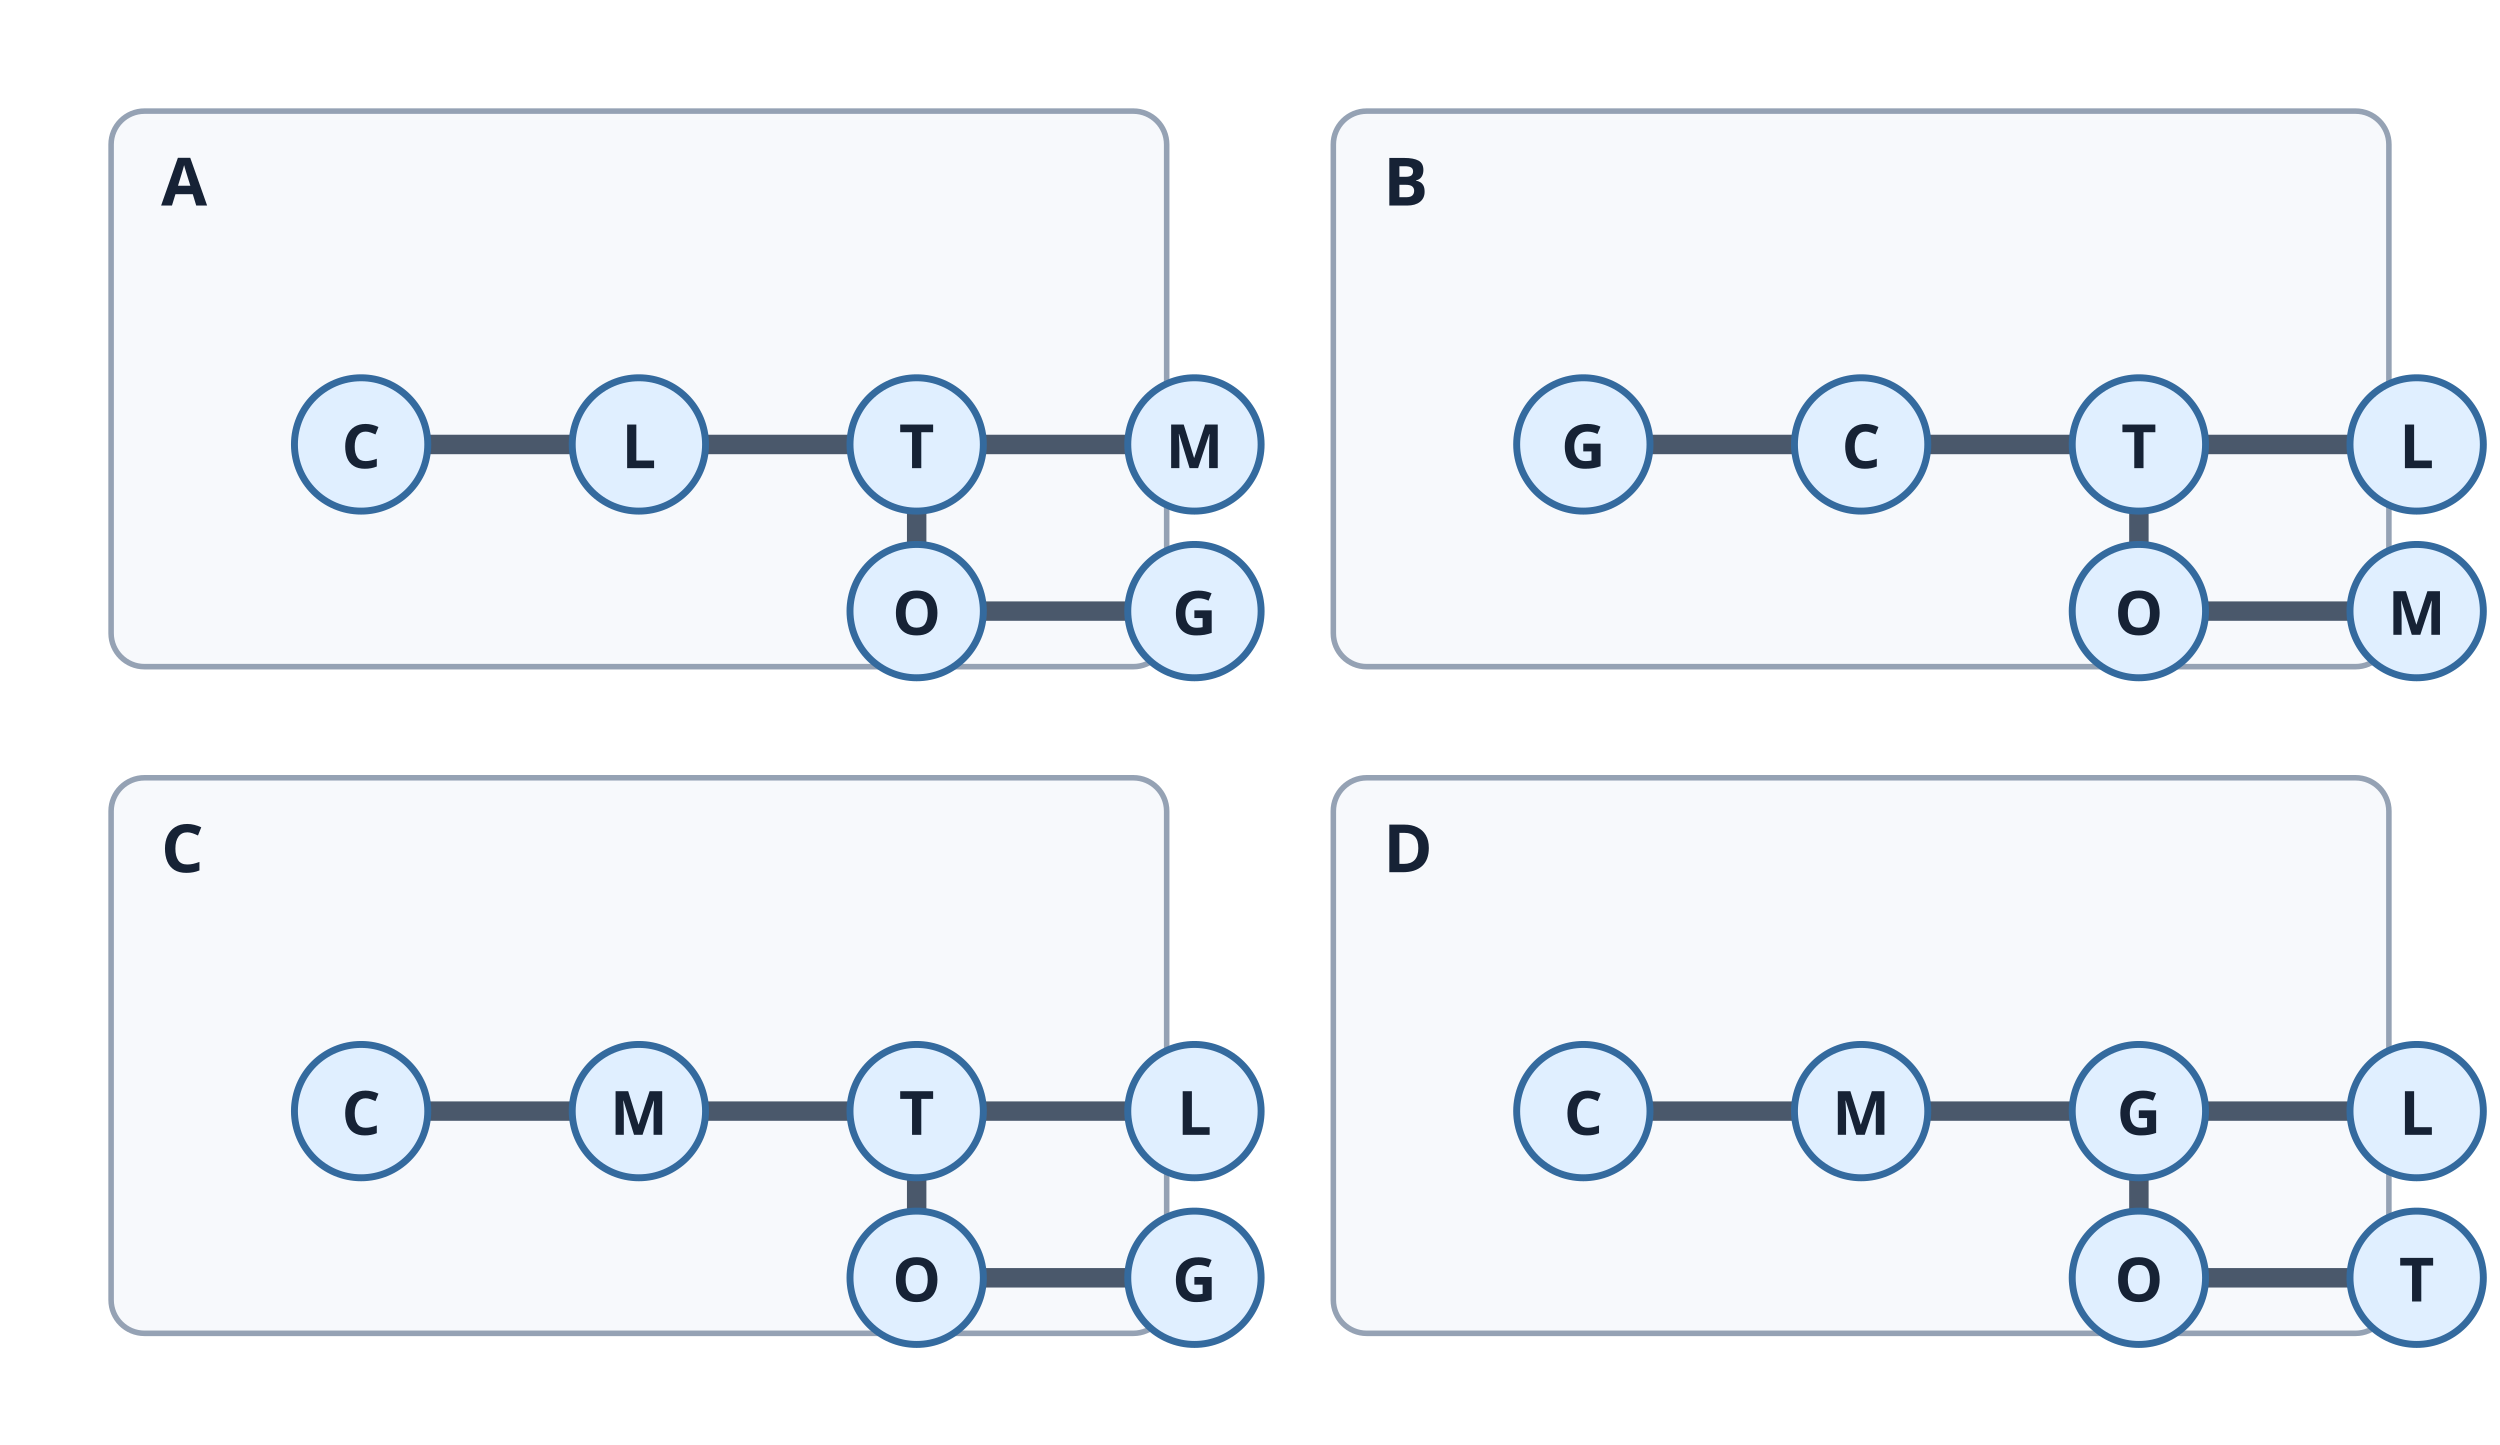
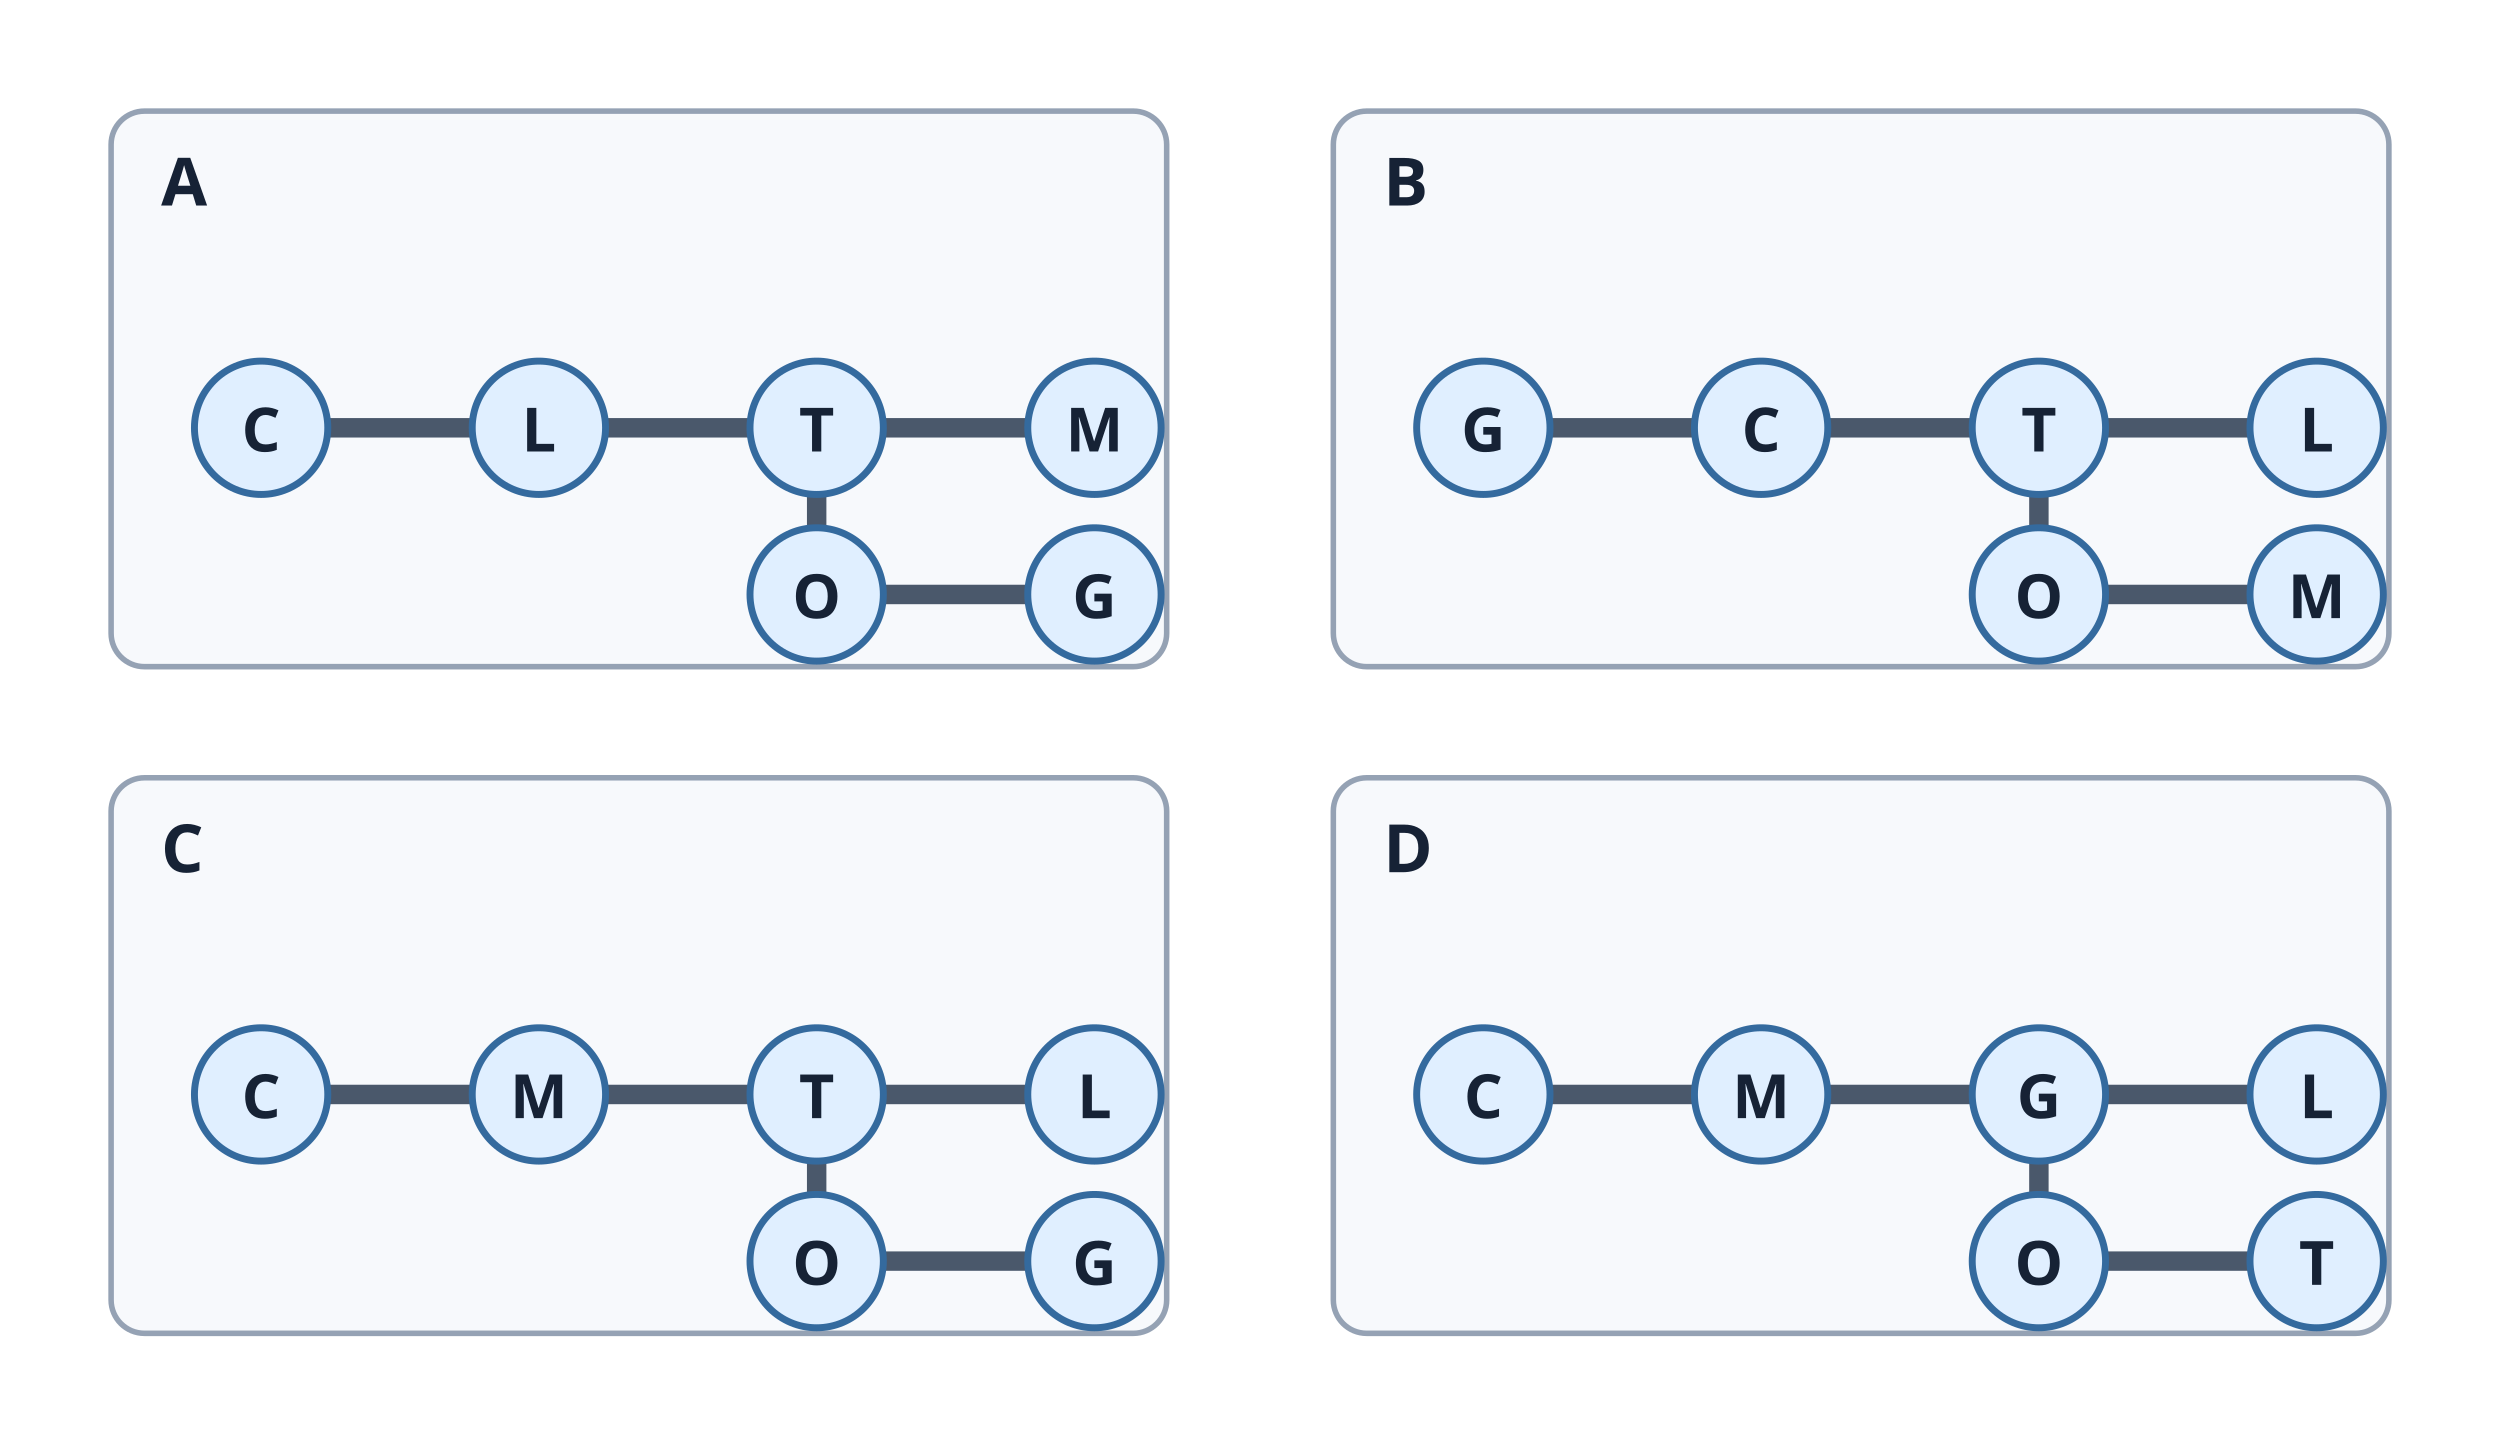
<svg xmlns="http://www.w3.org/2000/svg" width="900" height="520" viewBox="0 0 900 520" role="img" aria-labelledby="title desc">
  <style>
    .panel { fill: #f7f9fc; stroke: #95a2b4; stroke-width: 2; }
    .edge { stroke: #4a586b; stroke-width: 7; stroke-linecap: round; }
    .node { fill: #e0efff; stroke: #346a9e; stroke-width: 2.5; }
    .label { font: 700 22px system-ui, sans-serif; fill: #162235; text-anchor: middle; dominant-baseline: central; }
    .option { font: 700 24px system-ui, sans-serif; fill: #162235; }
  </style>
  <g transform="translate(40,40)">
    <rect width="380" height="200" rx="12" class="panel" />
    <text x="18" y="34" class="option">A</text>
-     <g transform="translate(70,42)">
+     <g transform="translate(34,36)">
      <path d="M20 78H120 M120 78H220 M220 78H320 M220 78V138 H320" class="edge" fill="none" />
      <g class="node">
        <circle cx="220" cy="78" r="24" />
        <circle cx="120" cy="78" r="24" />
        <circle cx="320" cy="78" r="24" />
        <circle cx="220" cy="138" r="24" />
        <circle cx="20" cy="78" r="24" />
        <circle cx="320" cy="138" r="24" />
      </g>
      <g class="label">
        <text x="220" y="78">T</text>
        <text x="120" y="78">L</text>
        <text x="320" y="78">M</text>
        <text x="220" y="138">O</text>
        <text x="20" y="78">C</text>
        <text x="320" y="138">G</text>
      </g>
    </g>
  </g>
  <g transform="translate(480,40)">
    <rect width="380" height="200" rx="12" class="panel" />
    <text x="18" y="34" class="option">B</text>
-     <g transform="translate(70,42)">
+     <g transform="translate(34,36)">
      <path d="M20 78H120 M120 78H220 M220 78H320 M220 78V138 H320" class="edge" fill="none" />
      <g class="node">
        <circle cx="220" cy="78" r="24" />
        <circle cx="120" cy="78" r="24" />
        <circle cx="320" cy="78" r="24" />
        <circle cx="220" cy="138" r="24" />
        <circle cx="20" cy="78" r="24" />
        <circle cx="320" cy="138" r="24" />
      </g>
      <g class="label">
        <text x="220" y="78">T</text>
        <text x="120" y="78">C</text>
        <text x="320" y="78">L</text>
        <text x="220" y="138">O</text>
        <text x="20" y="78">G</text>
        <text x="320" y="138">M</text>
      </g>
    </g>
  </g>
  <g transform="translate(40,280)">
    <rect width="380" height="200" rx="12" class="panel" />
    <text x="18" y="34" class="option">C</text>
-     <g transform="translate(70,42)">
+     <g transform="translate(34,36)">
      <path d="M20 78H120 M120 78H220 M220 78H320 M220 78V138 H320" class="edge" fill="none" />
      <g class="node">
        <circle cx="220" cy="78" r="24" />
        <circle cx="120" cy="78" r="24" />
        <circle cx="320" cy="78" r="24" />
        <circle cx="220" cy="138" r="24" />
        <circle cx="20" cy="78" r="24" />
        <circle cx="320" cy="138" r="24" />
      </g>
      <g class="label">
        <text x="220" y="78">T</text>
        <text x="120" y="78">M</text>
        <text x="320" y="78">L</text>
        <text x="220" y="138">O</text>
        <text x="20" y="78">C</text>
        <text x="320" y="138">G</text>
      </g>
    </g>
  </g>
  <g transform="translate(480,280)">
    <rect width="380" height="200" rx="12" class="panel" />
    <text x="18" y="34" class="option">D</text>
-     <g transform="translate(70,42)">
+     <g transform="translate(34,36)">
      <path d="M20 78H120 M120 78H220 M220 78H320 M220 78V138 H320" class="edge" fill="none" />
      <g class="node">
        <circle cx="220" cy="78" r="24" />
        <circle cx="120" cy="78" r="24" />
        <circle cx="320" cy="78" r="24" />
        <circle cx="220" cy="138" r="24" />
        <circle cx="20" cy="78" r="24" />
        <circle cx="320" cy="138" r="24" />
      </g>
      <g class="label">
        <text x="220" y="78">G</text>
        <text x="120" y="78">M</text>
        <text x="320" y="78">L</text>
        <text x="220" y="138">O</text>
        <text x="20" y="78">C</text>
        <text x="320" y="138">T</text>
      </g>
    </g>
  </g>
</svg>
